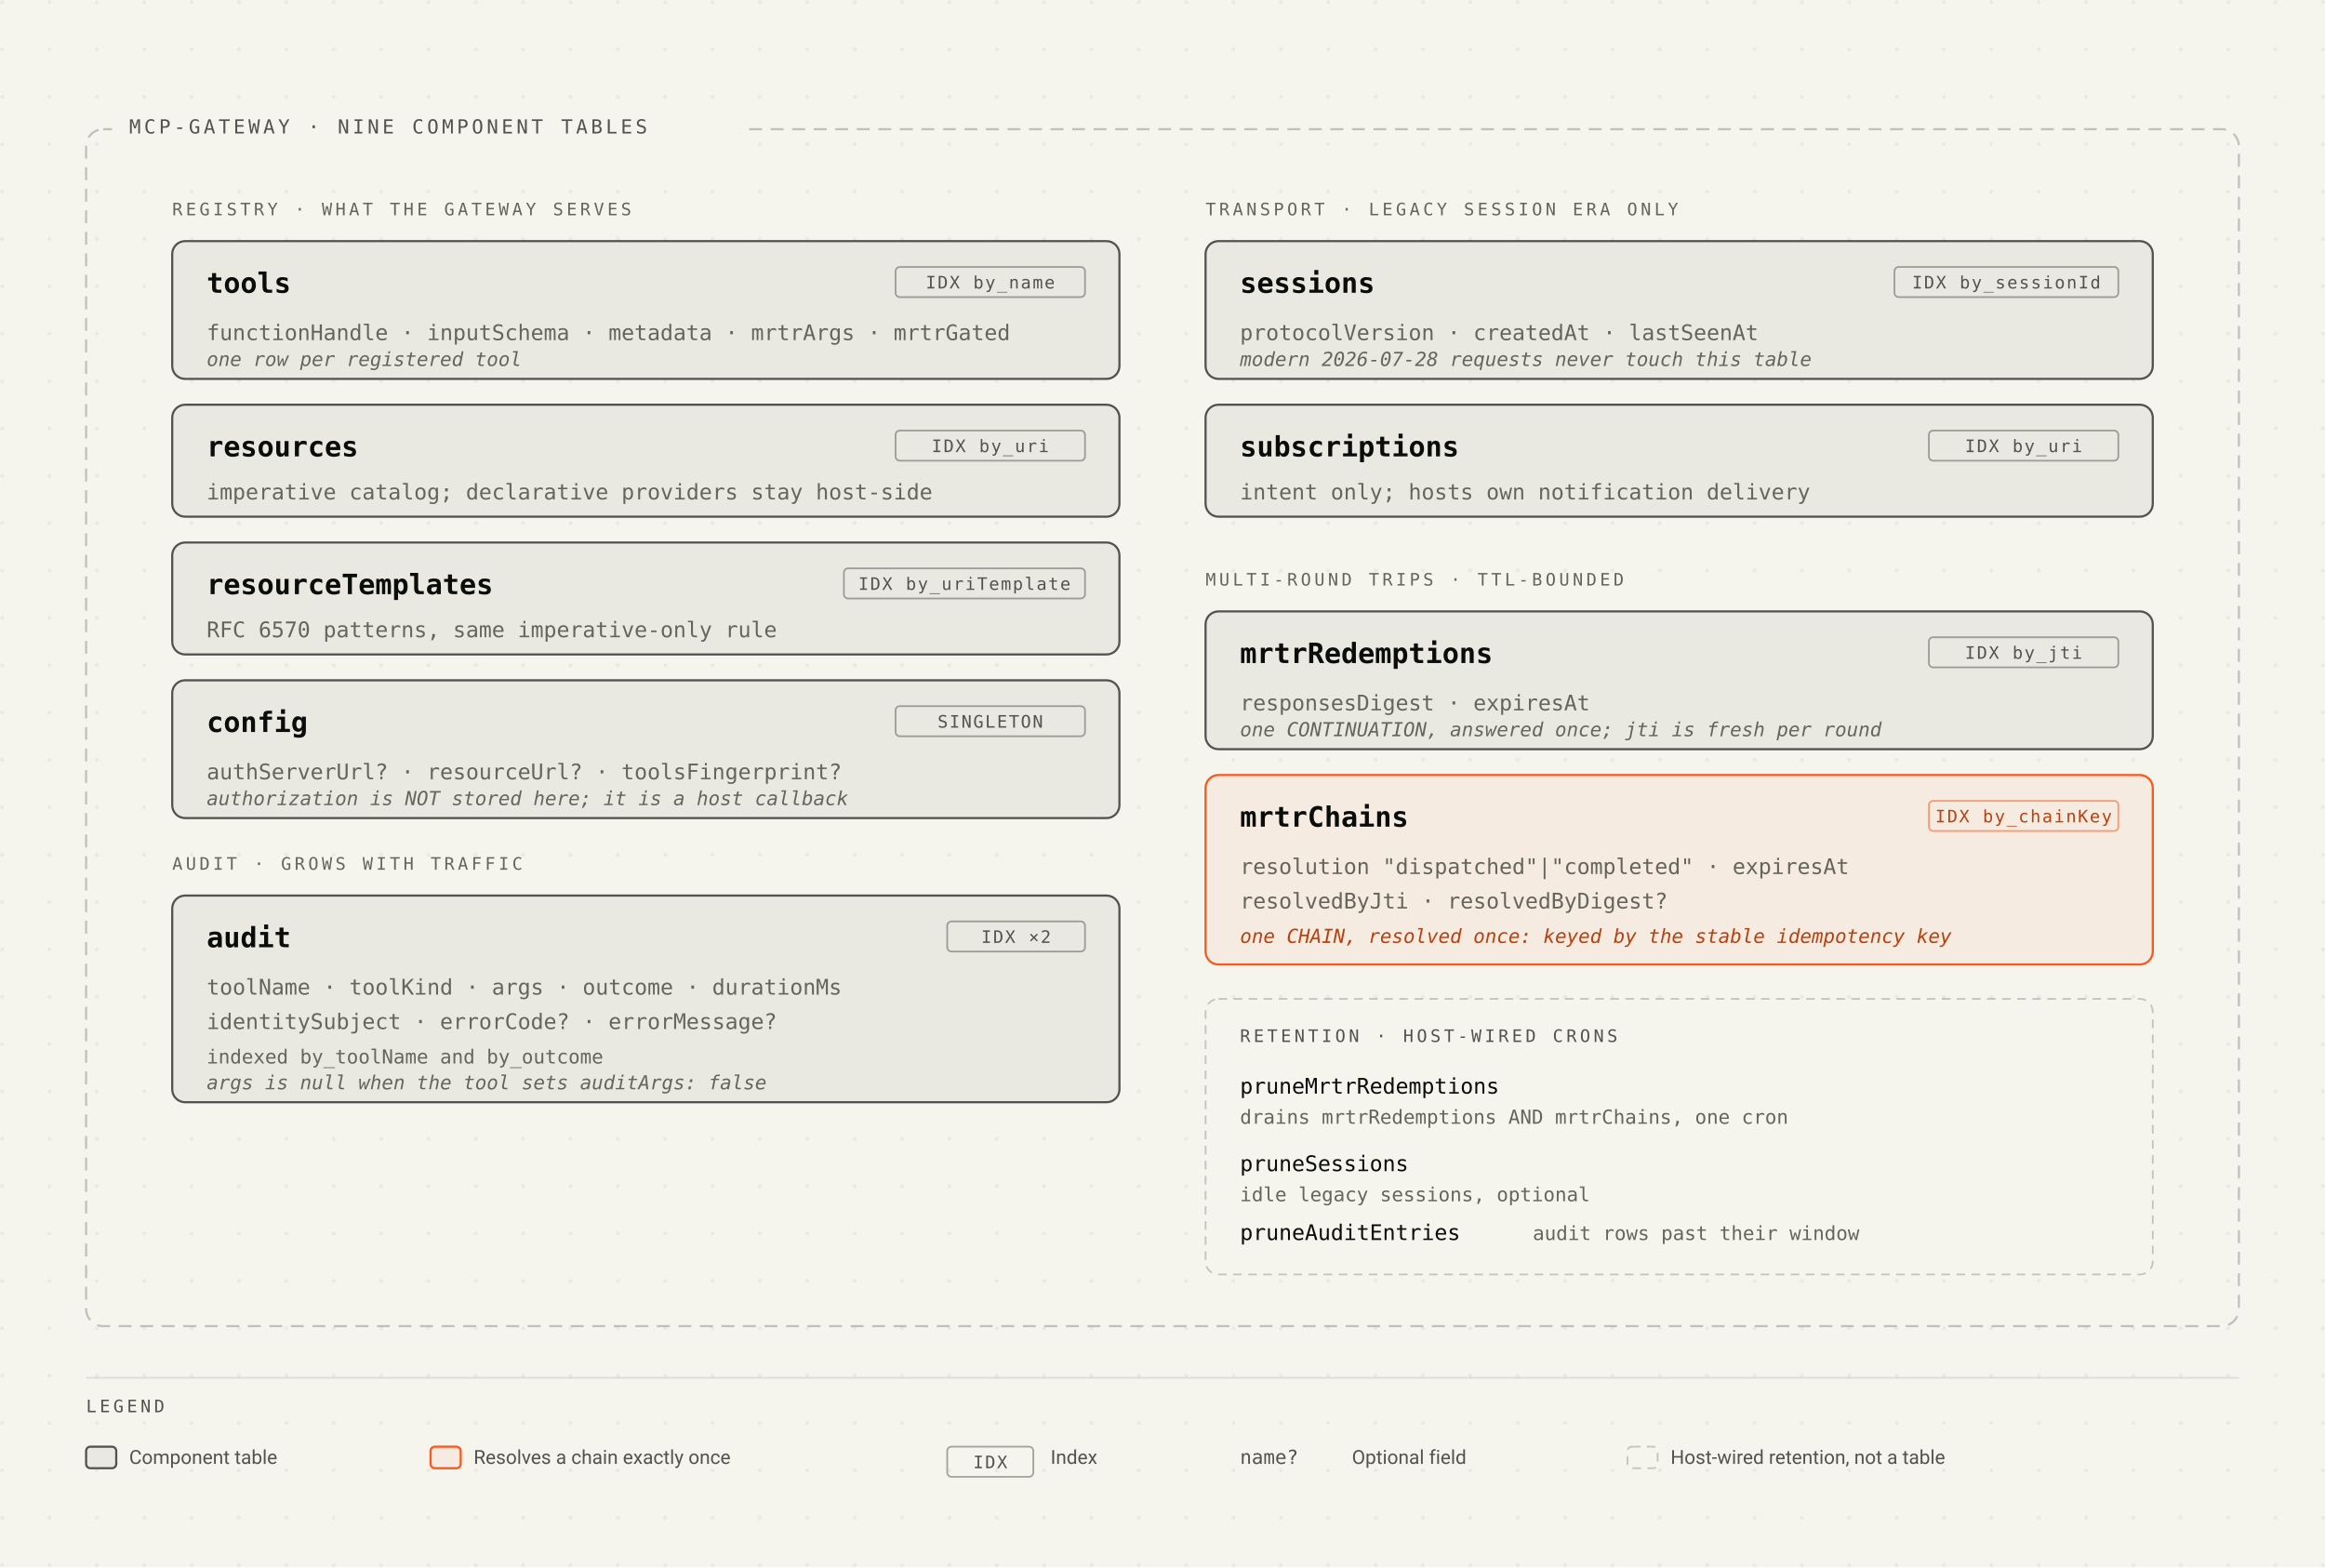
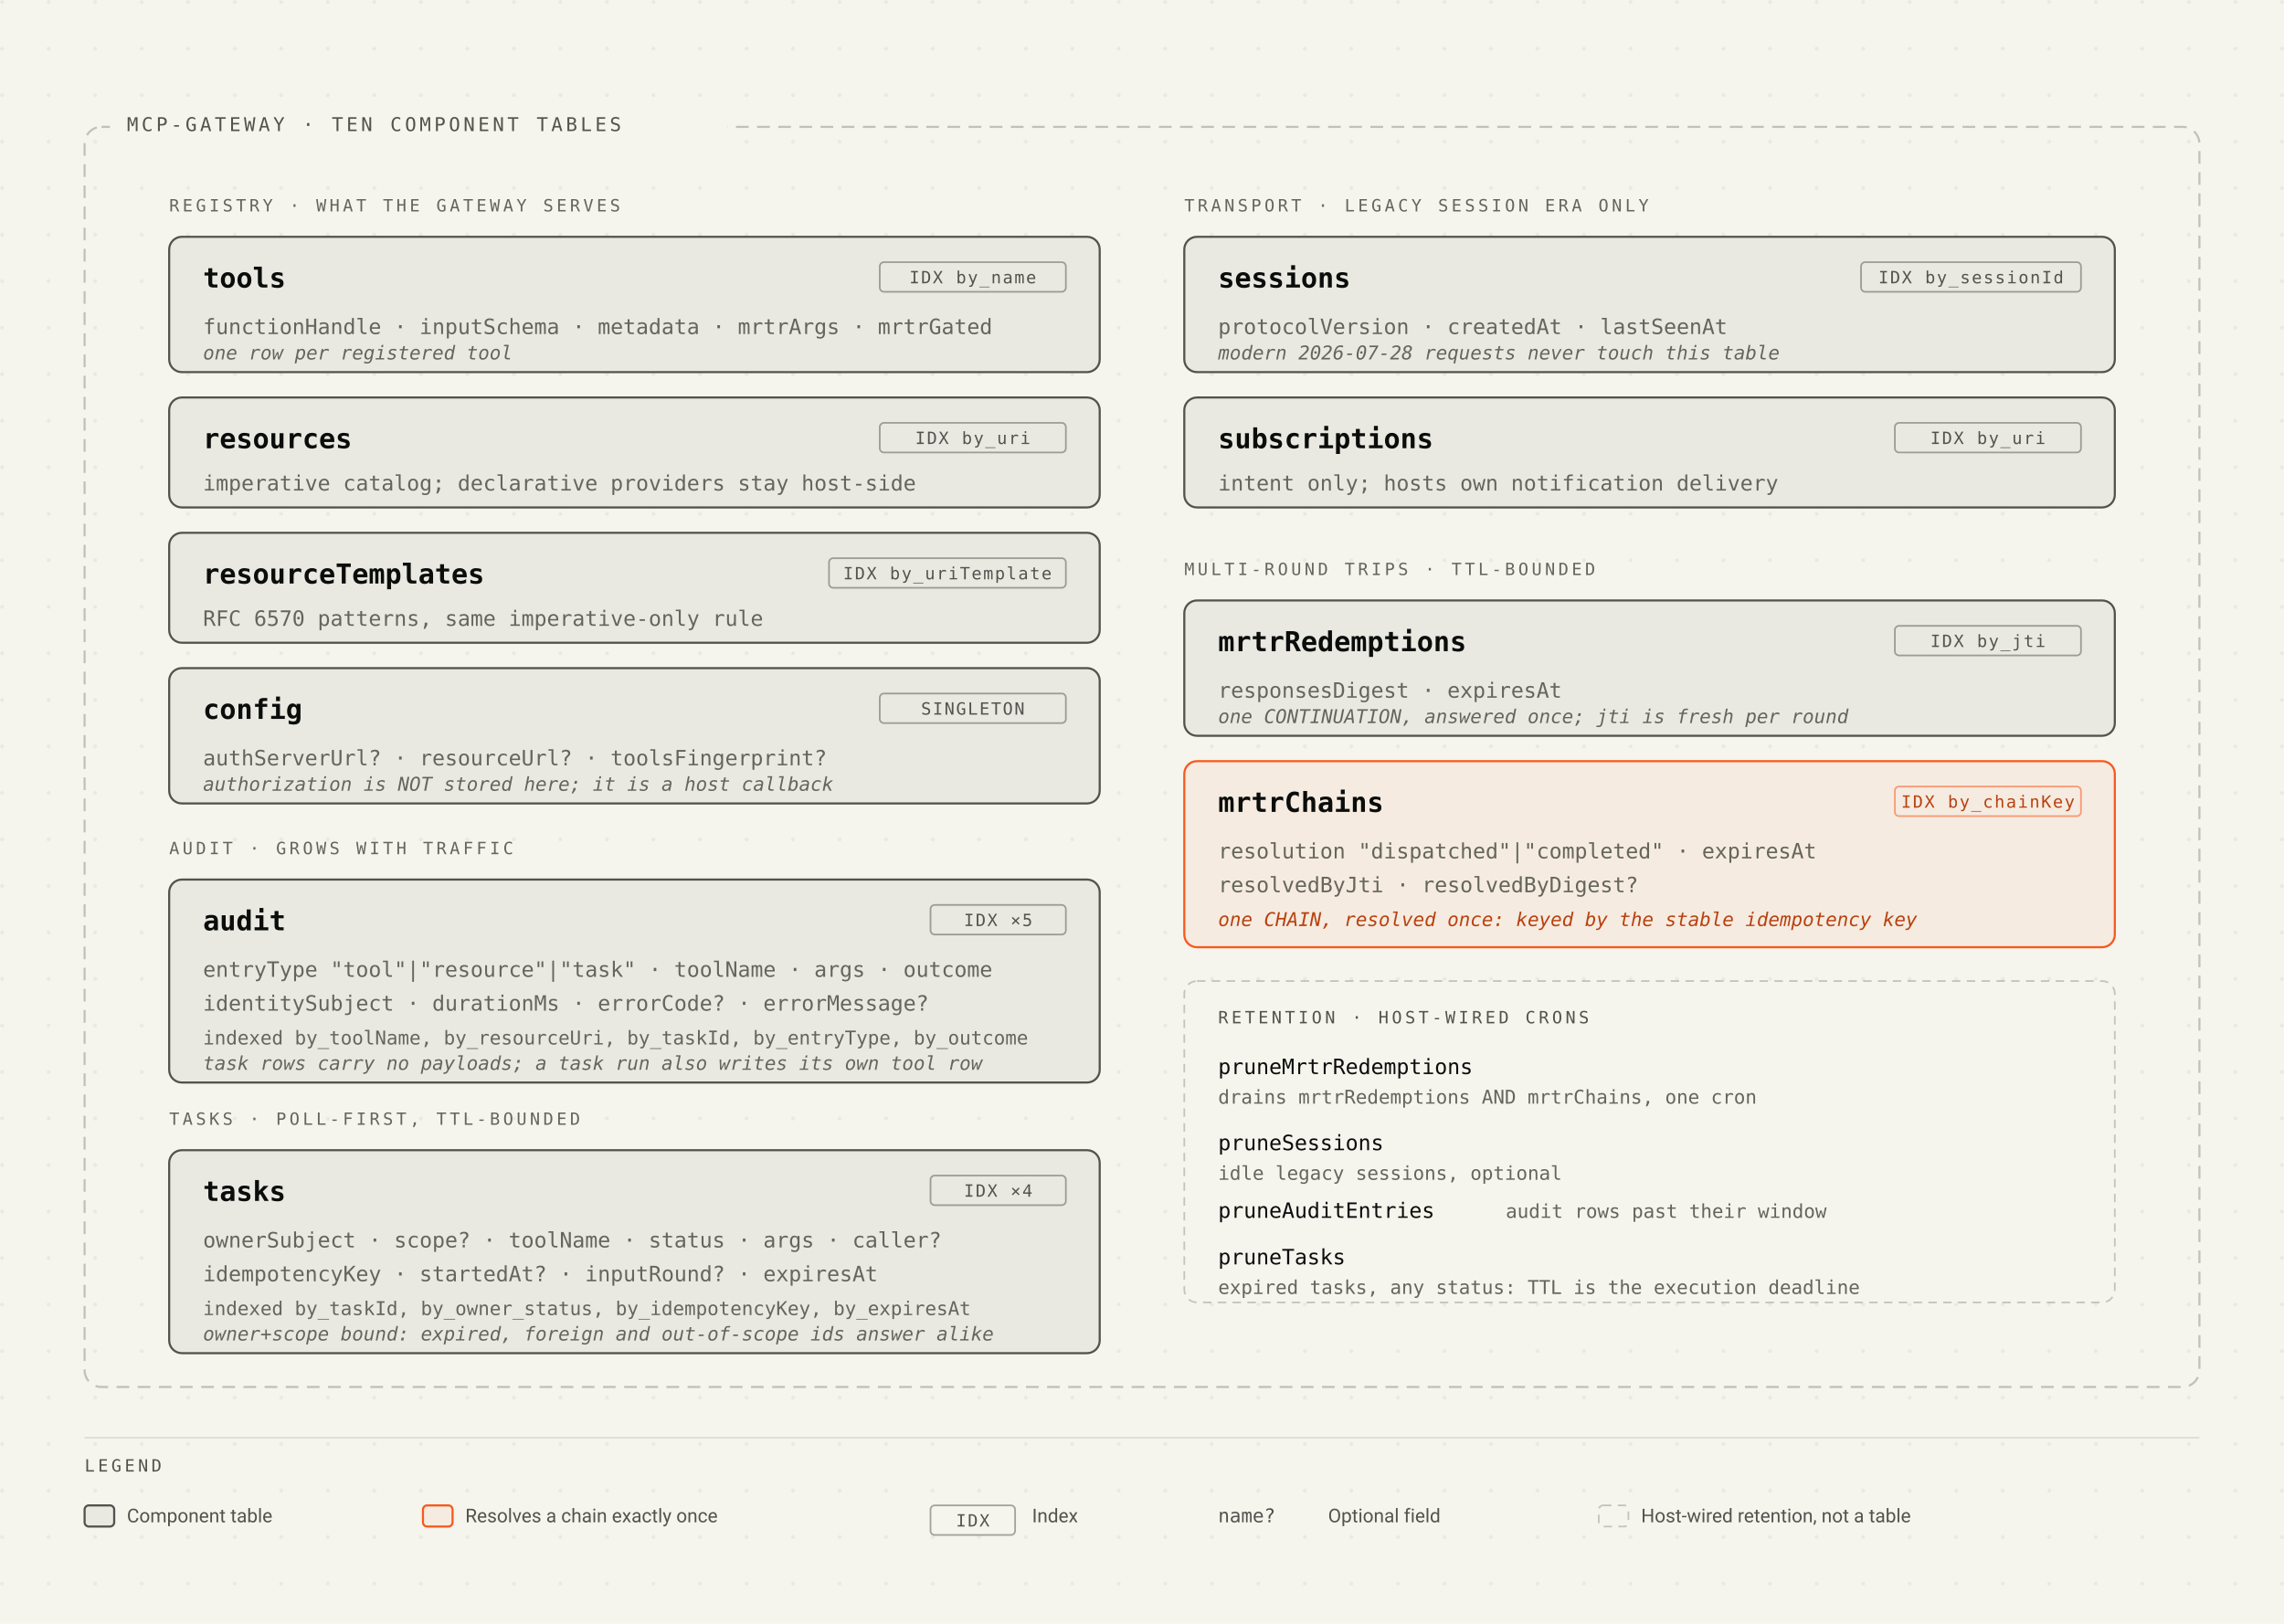
- <svg xmlns="http://www.w3.org/2000/svg" viewBox="0 0 1080 728" font-family="-apple-system, BlinkMacSystemFont, 'Segoe UI', Roboto, sans-serif">
+ <svg xmlns="http://www.w3.org/2000/svg" viewBox="0 0 1080 768" font-family="-apple-system, BlinkMacSystemFont, 'Segoe UI', Roboto, sans-serif">
  <defs>
    <pattern id="dots" width="22" height="22" patternUnits="userSpaceOnUse">
      <circle cx="1" cy="1" r="0.9" fill="rgba(11,13,11,0.10)" />
    </pattern>
    <marker id="arrow" markerWidth="8" markerHeight="6" refX="7" refY="3" orient="auto">
      <polygon points="0 0, 8 3, 0 6" fill="#52534e" />
    </marker>
    <marker id="arrow-accent" markerWidth="8" markerHeight="6" refX="7" refY="3" orient="auto">
      <polygon points="0 0, 8 3, 0 6" fill="#f7591f" />
    </marker>
    <marker id="arrow-link" markerWidth="8" markerHeight="6" refX="7" refY="3" orient="auto">
      <polygon points="0 0, 8 3, 0 6" fill="#1a70c7" />
    </marker>
  </defs>
  <rect width="100%" height="100%" fill="#f5f4ed" />
  <rect width="100%" height="100%" fill="url(#dots)" opacity="0.55" />
-   <rect x="40" y="60" width="1000" height="556" rx="8" fill="transparent" stroke="rgba(11,13,11,0.22)" stroke-width="1" stroke-dasharray="6,4" />
+   <rect x="40" y="60" width="1000" height="596" rx="8" fill="transparent" stroke="rgba(11,13,11,0.22)" stroke-width="1" stroke-dasharray="6,4" />
  <rect x="52" y="48" width="292" height="20" rx="2" fill="#f5f4ed" />
-   <text x="60" y="62" fill="#52534e" font-size="9" font-family="ui-monospace, monospace" letter-spacing="1.5">MCP-GATEWAY · NINE COMPONENT TABLES</text>
+   <text x="60" y="62" fill="#52534e" font-size="9" font-family="ui-monospace, monospace" letter-spacing="1.5">MCP-GATEWAY · TEN COMPONENT TABLES</text>
  <text x="80" y="100" fill="#65655c" font-size="8" font-family="ui-monospace, monospace" letter-spacing="1.5">REGISTRY · WHAT THE GATEWAY SERVES</text>
  <rect x="80" y="112" width="440" height="64" rx="6" fill="#f5f4ed" />
  <rect x="80" y="112" width="440" height="64" rx="6" fill="rgba(11,13,11,0.05)" stroke="#52534e" stroke-width="1" />
  <text x="96" y="136" fill="#0b0d0b" font-size="13" font-weight="600" font-family="ui-monospace, monospace">tools</text>
  <rect x="416" y="124" width="88" height="14" rx="2" fill="transparent" stroke="rgba(82,83,78,0.50)" stroke-width="0.8" />
  <text x="460" y="134" fill="#52534e" font-size="8" font-family="ui-monospace, monospace" text-anchor="middle" letter-spacing="0.7">IDX by_name</text>
  <text x="96" y="158" fill="#65655c" font-size="10" font-family="ui-monospace, monospace">functionHandle · inputSchema · metadata · mrtrArgs · mrtrGated</text>
  <text x="96" y="170" fill="#65655c" font-size="9" font-family="ui-monospace, monospace" font-style="italic">one row per registered tool</text>
  <rect x="80" y="188" width="440" height="52" rx="6" fill="#f5f4ed" />
  <rect x="80" y="188" width="440" height="52" rx="6" fill="rgba(11,13,11,0.05)" stroke="#52534e" stroke-width="1" />
  <text x="96" y="212" fill="#0b0d0b" font-size="13" font-weight="600" font-family="ui-monospace, monospace">resources</text>
  <rect x="416" y="200" width="88" height="14" rx="2" fill="transparent" stroke="rgba(82,83,78,0.50)" stroke-width="0.8" />
  <text x="460" y="210" fill="#52534e" font-size="8" font-family="ui-monospace, monospace" text-anchor="middle" letter-spacing="0.7">IDX by_uri</text>
  <text x="96" y="232" fill="#65655c" font-size="10" font-family="ui-monospace, monospace">imperative catalog; declarative providers stay host-side</text>
  <rect x="80" y="252" width="440" height="52" rx="6" fill="#f5f4ed" />
  <rect x="80" y="252" width="440" height="52" rx="6" fill="rgba(11,13,11,0.05)" stroke="#52534e" stroke-width="1" />
  <text x="96" y="276" fill="#0b0d0b" font-size="13" font-weight="600" font-family="ui-monospace, monospace">resourceTemplates</text>
  <rect x="392" y="264" width="112" height="14" rx="2" fill="transparent" stroke="rgba(82,83,78,0.50)" stroke-width="0.8" />
  <text x="448" y="274" fill="#52534e" font-size="8" font-family="ui-monospace, monospace" text-anchor="middle" letter-spacing="0.7">IDX by_uriTemplate</text>
  <text x="96" y="296" fill="#65655c" font-size="10" font-family="ui-monospace, monospace">RFC 6570 patterns, same imperative-only rule</text>
  <rect x="80" y="316" width="440" height="64" rx="6" fill="#f5f4ed" />
  <rect x="80" y="316" width="440" height="64" rx="6" fill="rgba(11,13,11,0.05)" stroke="#52534e" stroke-width="1" />
  <text x="96" y="340" fill="#0b0d0b" font-size="13" font-weight="600" font-family="ui-monospace, monospace">config</text>
  <rect x="416" y="328" width="88" height="14" rx="2" fill="transparent" stroke="rgba(82,83,78,0.50)" stroke-width="0.8" />
  <text x="460" y="338" fill="#52534e" font-size="8" font-family="ui-monospace, monospace" text-anchor="middle" letter-spacing="0.7">SINGLETON</text>
  <text x="96" y="362" fill="#65655c" font-size="10" font-family="ui-monospace, monospace">authServerUrl? · resourceUrl? · toolsFingerprint?</text>
  <text x="96" y="374" fill="#65655c" font-size="9" font-family="ui-monospace, monospace" font-style="italic">authorization is NOT stored here; it is a host callback</text>
  <text x="560" y="100" fill="#65655c" font-size="8" font-family="ui-monospace, monospace" letter-spacing="1.5">TRANSPORT · LEGACY SESSION ERA ONLY</text>
  <rect x="560" y="112" width="440" height="64" rx="6" fill="#f5f4ed" />
  <rect x="560" y="112" width="440" height="64" rx="6" fill="rgba(11,13,11,0.05)" stroke="#52534e" stroke-width="1" />
  <text x="576" y="136" fill="#0b0d0b" font-size="13" font-weight="600" font-family="ui-monospace, monospace">sessions</text>
  <rect x="880" y="124" width="104" height="14" rx="2" fill="transparent" stroke="rgba(82,83,78,0.50)" stroke-width="0.8" />
  <text x="932" y="134" fill="#52534e" font-size="8" font-family="ui-monospace, monospace" text-anchor="middle" letter-spacing="0.7">IDX by_sessionId</text>
  <text x="576" y="158" fill="#65655c" font-size="10" font-family="ui-monospace, monospace">protocolVersion · createdAt · lastSeenAt</text>
  <text x="576" y="170" fill="#65655c" font-size="9" font-family="ui-monospace, monospace" font-style="italic">modern 2026-07-28 requests never touch this table</text>
  <rect x="560" y="188" width="440" height="52" rx="6" fill="#f5f4ed" />
  <rect x="560" y="188" width="440" height="52" rx="6" fill="rgba(11,13,11,0.05)" stroke="#52534e" stroke-width="1" />
  <text x="576" y="212" fill="#0b0d0b" font-size="13" font-weight="600" font-family="ui-monospace, monospace">subscriptions</text>
  <rect x="896" y="200" width="88" height="14" rx="2" fill="transparent" stroke="rgba(82,83,78,0.50)" stroke-width="0.8" />
  <text x="940" y="210" fill="#52534e" font-size="8" font-family="ui-monospace, monospace" text-anchor="middle" letter-spacing="0.7">IDX by_uri</text>
  <text x="576" y="232" fill="#65655c" font-size="10" font-family="ui-monospace, monospace">intent only; hosts own notification delivery</text>
  <text x="560" y="272" fill="#65655c" font-size="8" font-family="ui-monospace, monospace" letter-spacing="1.5">MULTI-ROUND TRIPS · TTL-BOUNDED</text>
  <rect x="560" y="284" width="440" height="64" rx="6" fill="#f5f4ed" />
  <rect x="560" y="284" width="440" height="64" rx="6" fill="rgba(11,13,11,0.05)" stroke="#52534e" stroke-width="1" />
  <text x="576" y="308" fill="#0b0d0b" font-size="13" font-weight="600" font-family="ui-monospace, monospace">mrtrRedemptions</text>
  <rect x="896" y="296" width="88" height="14" rx="2" fill="transparent" stroke="rgba(82,83,78,0.50)" stroke-width="0.8" />
  <text x="940" y="306" fill="#52534e" font-size="8" font-family="ui-monospace, monospace" text-anchor="middle" letter-spacing="0.7">IDX by_jti</text>
  <text x="576" y="330" fill="#65655c" font-size="10" font-family="ui-monospace, monospace">responsesDigest · expiresAt</text>
  <text x="576" y="342" fill="#65655c" font-size="9" font-family="ui-monospace, monospace" font-style="italic">one CONTINUATION, answered once; jti is fresh per round</text>
  <rect x="560" y="360" width="440" height="88" rx="6" fill="#f5f4ed" />
  <rect x="560" y="360" width="440" height="88" rx="6" fill="rgba(247,89,31,0.06)" stroke="#f7591f" stroke-width="1" />
  <text x="576" y="384" fill="#0b0d0b" font-size="13" font-weight="600" font-family="ui-monospace, monospace">mrtrChains</text>
  <rect x="896" y="372" width="88" height="14" rx="2" fill="transparent" stroke="rgba(247,89,31,0.55)" stroke-width="0.8" />
  <text x="940" y="382" fill="#b8410f" font-size="8" font-family="ui-monospace, monospace" text-anchor="middle" letter-spacing="0.7">IDX by_chainKey</text>
  <text x="576" y="406" fill="#65655c" font-size="10" font-family="ui-monospace, monospace">resolution "dispatched"|"completed" · expiresAt</text>
  <text x="576" y="422" fill="#65655c" font-size="10" font-family="ui-monospace, monospace">resolvedByJti · resolvedByDigest?</text>
  <text x="576" y="438" fill="#b8410f" font-size="9" font-family="ui-monospace, monospace" font-style="italic">one CHAIN, resolved once: keyed by the stable idempotency key</text>
  <text x="80" y="404" fill="#65655c" font-size="8" font-family="ui-monospace, monospace" letter-spacing="1.5">AUDIT · GROWS WITH TRAFFIC</text>
  <rect x="80" y="416" width="440" height="96" rx="6" fill="#f5f4ed" />
  <rect x="80" y="416" width="440" height="96" rx="6" fill="rgba(11,13,11,0.05)" stroke="#52534e" stroke-width="1" />
  <text x="96" y="440" fill="#0b0d0b" font-size="13" font-weight="600" font-family="ui-monospace, monospace">audit</text>
  <rect x="440" y="428" width="64" height="14" rx="2" fill="transparent" stroke="rgba(82,83,78,0.50)" stroke-width="0.8" />
-   <text x="472" y="438" fill="#52534e" font-size="8" font-family="ui-monospace, monospace" text-anchor="middle" letter-spacing="0.7">IDX ×2</text>
-   <text x="96" y="462" fill="#65655c" font-size="10" font-family="ui-monospace, monospace">toolName · toolKind · args · outcome · durationMs</text>
-   <text x="96" y="478" fill="#65655c" font-size="10" font-family="ui-monospace, monospace">identitySubject · errorCode? · errorMessage?</text>
-   <text x="96" y="494" fill="#65655c" font-size="9" font-family="ui-monospace, monospace">indexed by_toolName and by_outcome</text>
-   <text x="96" y="506" fill="#65655c" font-size="9" font-family="ui-monospace, monospace" font-style="italic">args is null when the tool sets auditArgs: false</text>
-   <rect x="560" y="464" width="440" height="128" rx="6" fill="#f5f4ed" />
-   <rect x="560" y="464" width="440" height="128" rx="6" fill="transparent" stroke="rgba(82,83,78,0.30)" stroke-width="0.8" stroke-dasharray="4,3" />
+   <text x="472" y="438" fill="#52534e" font-size="8" font-family="ui-monospace, monospace" text-anchor="middle" letter-spacing="0.7">IDX ×5</text>
+   <text x="96" y="462" fill="#65655c" font-size="10" font-family="ui-monospace, monospace">entryType "tool"|"resource"|"task" · toolName · args · outcome</text>
+   <text x="96" y="478" fill="#65655c" font-size="10" font-family="ui-monospace, monospace">identitySubject · durationMs · errorCode? · errorMessage?</text>
+   <text x="96" y="494" fill="#65655c" font-size="9" font-family="ui-monospace, monospace">indexed by_toolName, by_resourceUri, by_taskId, by_entryType, by_outcome</text>
+   <text x="96" y="506" fill="#65655c" font-size="9" font-family="ui-monospace, monospace" font-style="italic">task rows carry no payloads; a task run also writes its own tool row</text>
+   <text x="80" y="532" fill="#65655c" font-size="8" font-family="ui-monospace, monospace" letter-spacing="1.5">TASKS · POLL-FIRST, TTL-BOUNDED</text>
+   <rect x="80" y="544" width="440" height="96" rx="6" fill="#f5f4ed" />
+   <rect x="80" y="544" width="440" height="96" rx="6" fill="rgba(11,13,11,0.05)" stroke="#52534e" stroke-width="1" />
+   <text x="96" y="568" fill="#0b0d0b" font-size="13" font-weight="600" font-family="ui-monospace, monospace">tasks</text>
+   <rect x="440" y="556" width="64" height="14" rx="2" fill="transparent" stroke="rgba(82,83,78,0.50)" stroke-width="0.8" />
+   <text x="472" y="566" fill="#52534e" font-size="8" font-family="ui-monospace, monospace" text-anchor="middle" letter-spacing="0.7">IDX ×4</text>
+   <text x="96" y="590" fill="#65655c" font-size="10" font-family="ui-monospace, monospace">ownerSubject · scope? · toolName · status · args · caller?</text>
+   <text x="96" y="606" fill="#65655c" font-size="10" font-family="ui-monospace, monospace">idempotencyKey · startedAt? · inputRound? · expiresAt</text>
+   <text x="96" y="622" fill="#65655c" font-size="9" font-family="ui-monospace, monospace">indexed by_taskId, by_owner_status, by_idempotencyKey, by_expiresAt</text>
+   <text x="96" y="634" fill="#65655c" font-size="9" font-family="ui-monospace, monospace" font-style="italic">owner+scope bound: expired, foreign and out-of-scope ids answer alike</text>
+   <rect x="560" y="464" width="440" height="152" rx="6" fill="#f5f4ed" />
+   <rect x="560" y="464" width="440" height="152" rx="6" fill="transparent" stroke="rgba(82,83,78,0.30)" stroke-width="0.8" stroke-dasharray="4,3" />
  <text x="576" y="484" fill="#52534e" font-size="8" font-family="ui-monospace, monospace" letter-spacing="1.5">RETENTION · HOST-WIRED CRONS</text>
  <text x="576" y="508" fill="#0b0d0b" font-size="10" font-family="ui-monospace, monospace">pruneMrtrRedemptions</text>
  <text x="576" y="522" fill="#65655c" font-size="9" font-family="ui-monospace, monospace">drains mrtrRedemptions AND mrtrChains, one cron</text>
  <text x="576" y="544" fill="#0b0d0b" font-size="10" font-family="ui-monospace, monospace">pruneSessions</text>
  <text x="576" y="558" fill="#65655c" font-size="9" font-family="ui-monospace, monospace">idle legacy sessions, optional</text>
  <text x="576" y="576" fill="#0b0d0b" font-size="10" font-family="ui-monospace, monospace">pruneAuditEntries</text>
  <text x="712" y="576" fill="#65655c" font-size="9" font-family="ui-monospace, monospace">audit rows past their window</text>
-   <line x1="40" y1="640" x2="1040" y2="640" stroke="rgba(11,13,11,0.10)" stroke-width="0.8" />
-   <text x="40" y="656" fill="#52534e" font-size="8" font-family="ui-monospace, monospace" letter-spacing="1.5">LEGEND</text>
-   <rect x="40" y="672" width="14" height="10" rx="2" fill="rgba(11,13,11,0.05)" stroke="#52534e" stroke-width="1" />
-   <text x="60" y="680" fill="#52534e" font-size="9">Component table</text>
-   <rect x="200" y="672" width="14" height="10" rx="2" fill="rgba(247,89,31,0.06)" stroke="#f7591f" stroke-width="1" />
-   <text x="220" y="680" fill="#52534e" font-size="9">Resolves a chain exactly once</text>
-   <rect x="440" y="672" width="40" height="14" rx="2" fill="transparent" stroke="rgba(82,83,78,0.50)" stroke-width="0.8" />
-   <text x="460" y="682" fill="#52534e" font-size="8" font-family="ui-monospace, monospace" text-anchor="middle" letter-spacing="0.7">IDX</text>
-   <text x="488" y="680" fill="#52534e" font-size="9">Index</text>
-   <text x="576" y="680" fill="#52534e" font-size="9" font-family="ui-monospace, monospace">name?</text>
-   <text x="628" y="680" fill="#52534e" font-size="9">Optional field</text>
-   <rect x="756" y="672" width="14" height="10" rx="2" fill="transparent" stroke="rgba(82,83,78,0.30)" stroke-width="0.8" stroke-dasharray="4,3" />
-   <text x="776" y="680" fill="#52534e" font-size="9">Host-wired retention, not a table</text>
+   <text x="576" y="598" fill="#0b0d0b" font-size="10" font-family="ui-monospace, monospace">pruneTasks</text>
+   <text x="576" y="612" fill="#65655c" font-size="9" font-family="ui-monospace, monospace">expired tasks, any status: TTL is the execution deadline</text>
+   <line x1="40" y1="680" x2="1040" y2="680" stroke="rgba(11,13,11,0.10)" stroke-width="0.8" />
+   <text x="40" y="696" fill="#52534e" font-size="8" font-family="ui-monospace, monospace" letter-spacing="1.5">LEGEND</text>
+   <rect x="40" y="712" width="14" height="10" rx="2" fill="rgba(11,13,11,0.05)" stroke="#52534e" stroke-width="1" />
+   <text x="60" y="720" fill="#52534e" font-size="9">Component table</text>
+   <rect x="200" y="712" width="14" height="10" rx="2" fill="rgba(247,89,31,0.06)" stroke="#f7591f" stroke-width="1" />
+   <text x="220" y="720" fill="#52534e" font-size="9">Resolves a chain exactly once</text>
+   <rect x="440" y="712" width="40" height="14" rx="2" fill="transparent" stroke="rgba(82,83,78,0.50)" stroke-width="0.8" />
+   <text x="460" y="722" fill="#52534e" font-size="8" font-family="ui-monospace, monospace" text-anchor="middle" letter-spacing="0.7">IDX</text>
+   <text x="488" y="720" fill="#52534e" font-size="9">Index</text>
+   <text x="576" y="720" fill="#52534e" font-size="9" font-family="ui-monospace, monospace">name?</text>
+   <text x="628" y="720" fill="#52534e" font-size="9">Optional field</text>
+   <rect x="756" y="712" width="14" height="10" rx="2" fill="transparent" stroke="rgba(82,83,78,0.30)" stroke-width="0.8" stroke-dasharray="4,3" />
+   <text x="776" y="720" fill="#52534e" font-size="9">Host-wired retention, not a table</text>
</svg>
